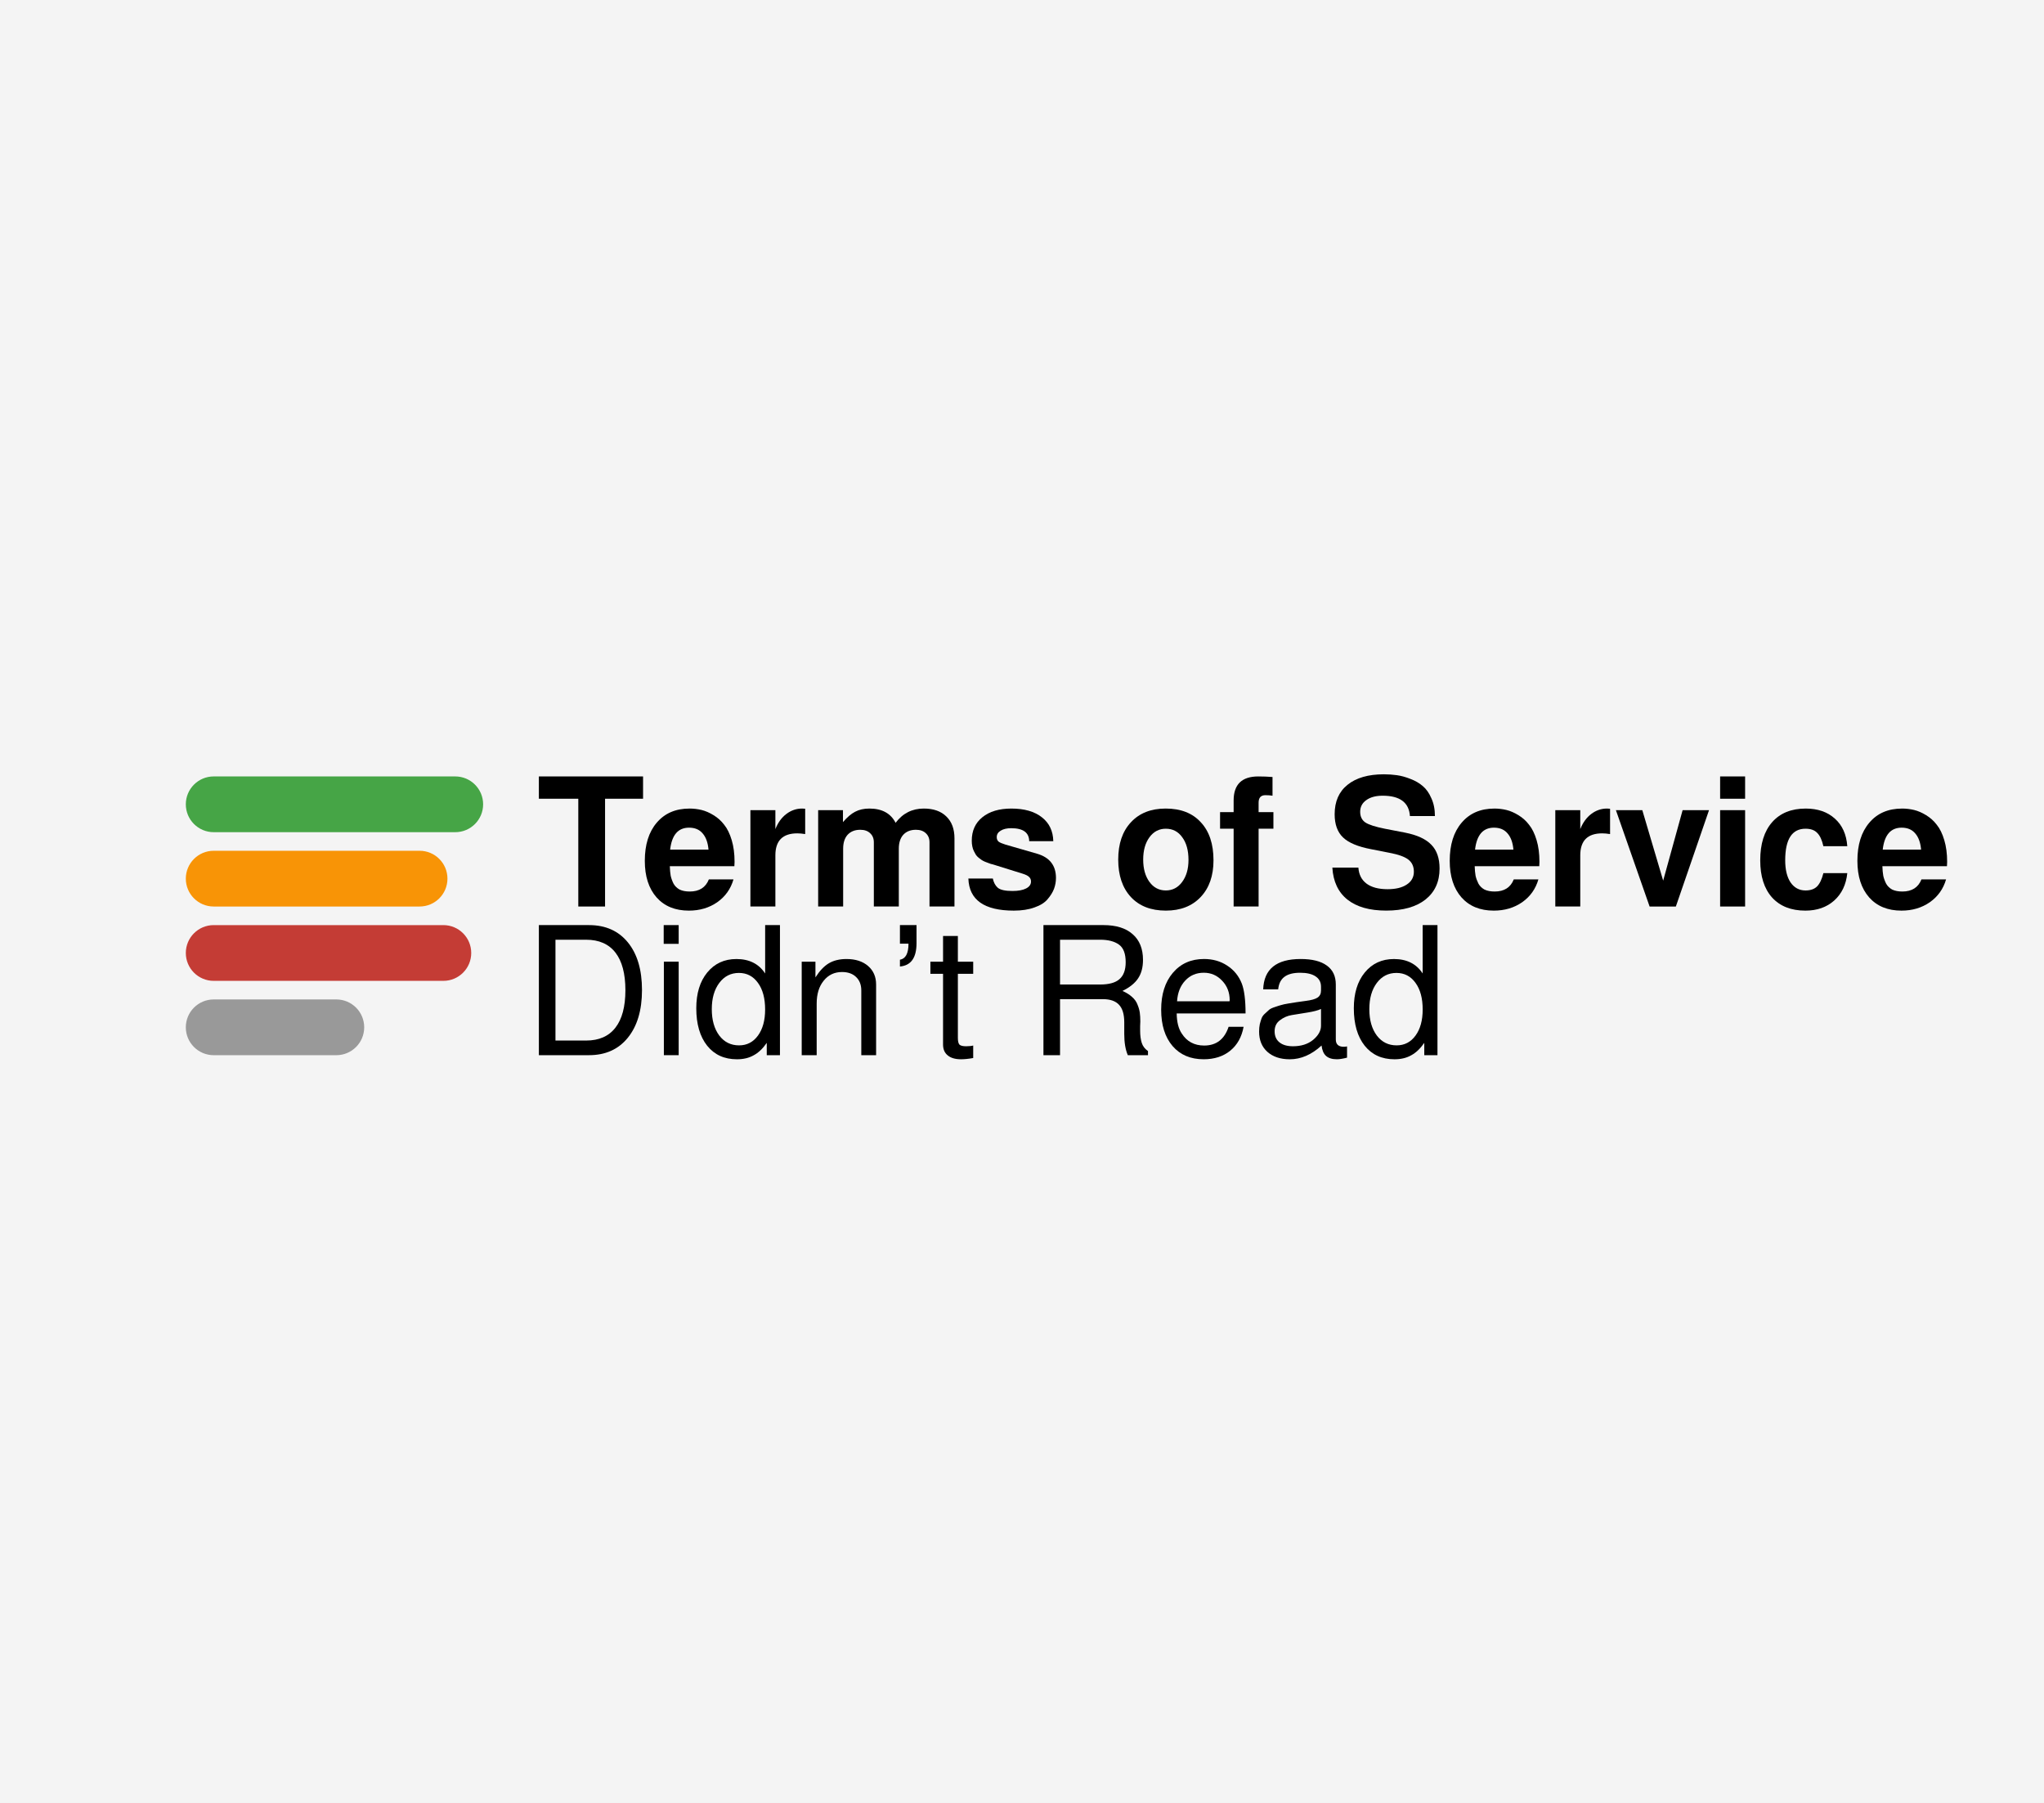
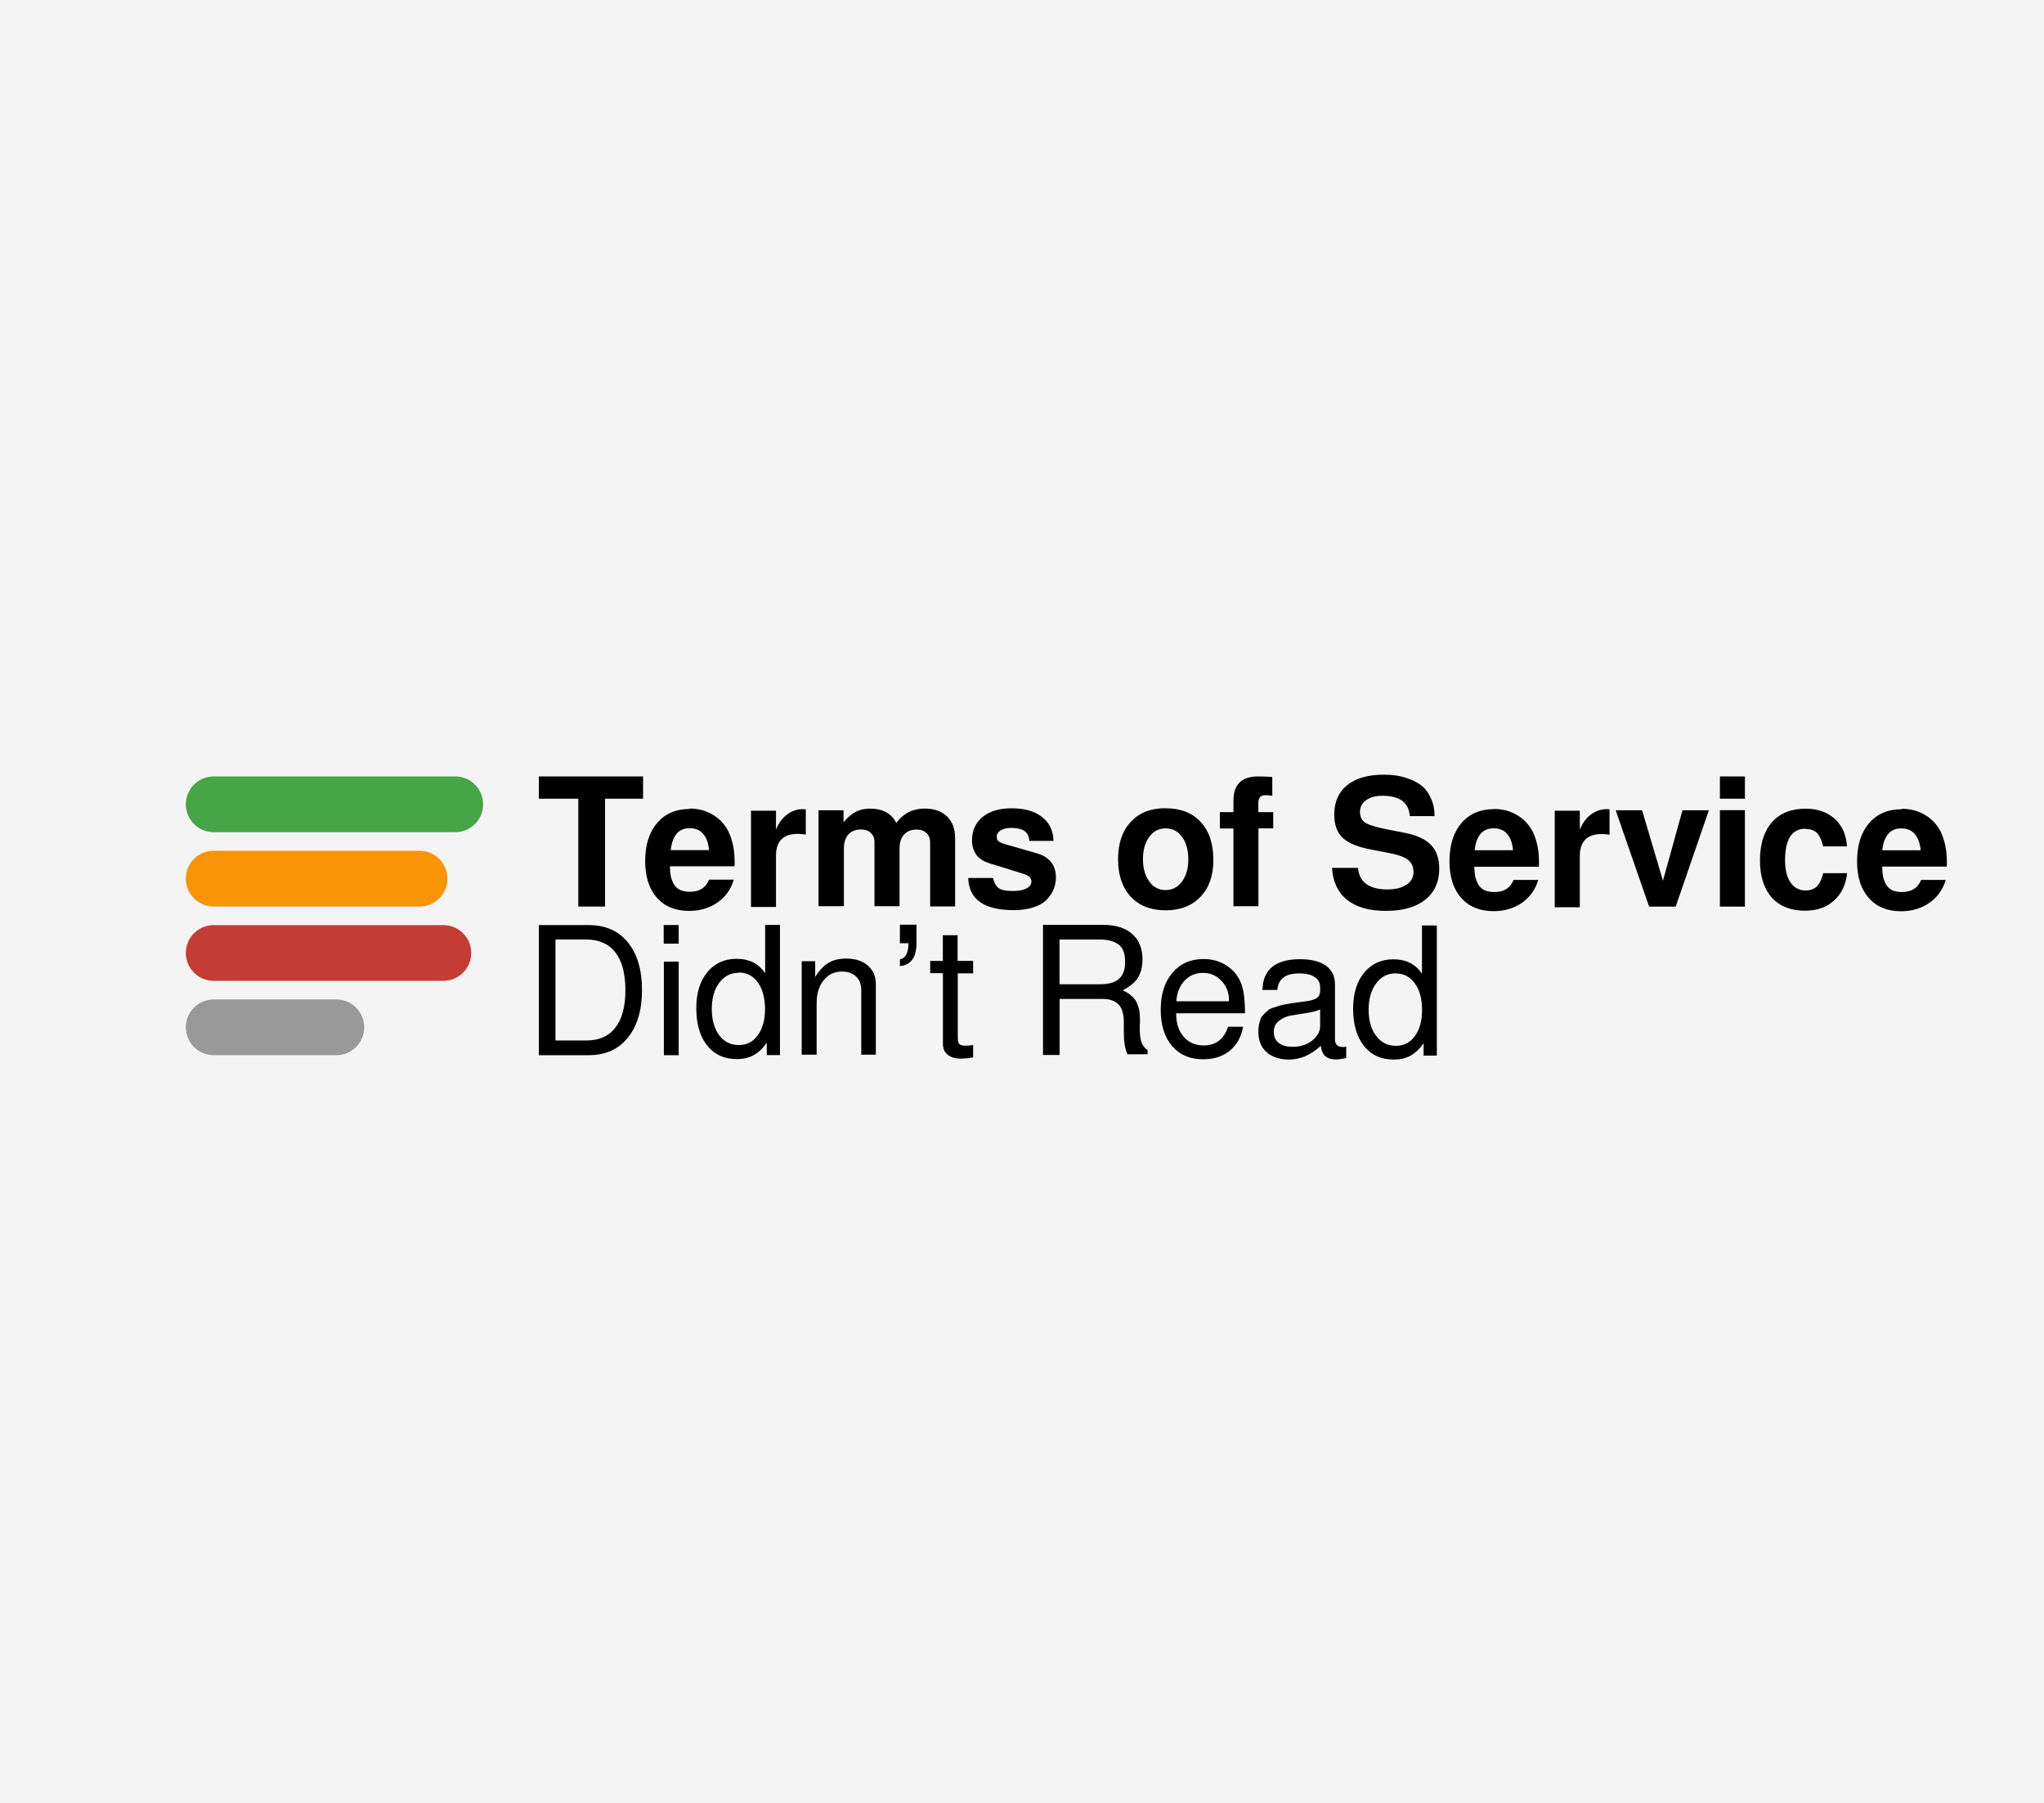
<svg xmlns="http://www.w3.org/2000/svg" xmlns:xlink="http://www.w3.org/1999/xlink" width="220" height="194">
  <defs>
    <radialGradient xlink:href="#a" cx="198.1" cy="329.221" fx="198.1" fy="329.221" r="198.1" gradientTransform="matrix(1 0 0 .379 0 204.579)" gradientUnits="userSpaceOnUse" spreadMethod="pad" />
    <linearGradient id="a">
      <stop offset="0" stop-color="#c8c8c8" stop-opacity="0" />
      <stop offset=".367" stop-color="#c8c8c8" stop-opacity="0" />
      <stop offset=".934" stop-color="#c8c8c8" stop-opacity=".196" />
      <stop offset="1" stop-color="#c8c8c8" stop-opacity=".196" />
    </linearGradient>
    <linearGradient id="b">
      <stop offset="0" stop-color="#c8c8c8" stop-opacity="0" />
      <stop offset=".367" stop-color="#c8c8c8" stop-opacity="0" />
      <stop offset=".934" stop-color="#c8c8c8" stop-opacity=".196" />
      <stop offset="1" stop-color="#c8c8c8" stop-opacity=".196" />
    </linearGradient>
    <radialGradient xlink:href="#b" id="c" gradientUnits="userSpaceOnUse" gradientTransform="matrix(.555 0 0 .49 -50 196.017)" spreadMethod="pad" cx="198.1" cy="329.221" fx="198.1" fy="329.221" r="198.1" />
  </defs>
-   <g>
-     <path fill="#fff" d="M0 0h220v194H0z" />
-     <path fill="url(#c)" d="M0 0h220v194H0z" />
-     <g transform="matrix(.25 0 0 .25 7.5 26.005)">
-       <rect width="128" height="24" x="50" y="230.221" rx="12" ry="12" fill="#46a546" />
-       <rect ry="12" rx="12" y="262.221" x="50" height="24" width="112.64" fill="#f89406" />
-       <rect width="122.88" height="24" x="50" y="294.221" rx="12" ry="12" fill="#c43c35" />
-       <rect ry="12" rx="12" y="326.221" x="50" height="24" width="76.8" fill="#999" />
-     </g>
-     <g style="line-height:90%" font-size="19.202" letter-spacing="0" word-spacing="0" font-family="FreeSans">
-       <path style="line-height:90%;-inkscape-font-specification:FreeSans Bold" d="M58 113.56v-14h5.396c1.78 0 3.174.622 4.186 1.863 1.01 1.242 1.517 2.95 1.517 5.127 0 2.177-.513 3.892-1.537 5.147-1.012 1.24-2.4 1.862-4.167 1.862H58m1.786-1.575h3.302c1.383 0 2.433-.46 3.15-1.383.717-.922 1.075-2.266 1.075-4.032 0-1.78-.358-3.13-1.075-4.052-.717-.922-1.767-1.383-3.15-1.383h-3.302v10.85" font-weight="bold" />
-       <path style="line-height:90%;-inkscape-font-specification:FreeSans" d="M73.048 103.497v10.062h-1.594v-10.063h1.594m0-3.936v2.017h-1.613V99.56h1.613" />
-       <path style="line-height:90%;-inkscape-font-specification:FreeSans" d="M83.948 99.56v14h-1.42v-1.326c-.436.627-.91 1.076-1.422 1.344-.5.282-1.094.423-1.786.423-1.357 0-2.426-.486-3.206-1.46-.78-.984-1.172-2.328-1.172-4.03 0-1.6.39-2.88 1.172-3.84.793-.974 1.843-1.46 3.15-1.46 1.38 0 2.412.518 3.09 1.555V99.56h1.594m-4.416 5.147c-.87 0-1.575.358-2.113 1.075s-.807 1.658-.807 2.823c0 1.178.27 2.125.806 2.842.537.704 1.247 1.056 2.13 1.056.846 0 1.524-.352 2.036-1.056.512-.704.768-1.64.768-2.804 0-1.203-.256-2.157-.768-2.86-.512-.718-1.197-1.076-2.054-1.076" />
-       <path style="line-height:90%;-inkscape-font-specification:FreeSans" d="M86.288 103.497h1.48v1.69c.447-.704.927-1.21 1.44-1.517.524-.307 1.158-.46 1.9-.46.973 0 1.747.25 2.323.748.578.5.866 1.165.866 1.997v7.604h-1.594v-6.97c0-.603-.186-1.083-.557-1.44-.37-.36-.877-.54-1.517-.54-.82 0-1.48.315-1.978.942-.5.614-.75 1.434-.75 2.458v5.55H86.29v-10.063" />
-       <path style="line-height:90%;-inkscape-font-specification:FreeSans" d="M96.862 99.56h1.786v1.94c0 1.575-.596 2.413-1.786 2.516v-.73c.614-.102.92-.678.92-1.728h-.92V99.56" />
-       <path style="line-height:90%;-inkscape-font-specification:FreeSans" d="M104.748 103.497v1.306h-1.65v6.894c0 .358.056.6.172.73.128.114.364.172.71.172.32 0 .576-.027.768-.078v1.344c-.5.09-.934.135-1.306.135-.627 0-1.107-.14-1.44-.422-.333-.268-.5-.66-.5-1.17v-7.605h-1.362v-1.306h1.363v-2.765h1.594v2.765h1.65" />
-       <path style="line-height:90%;-inkscape-font-specification:FreeSans" d="M120.814 106.646c.41.18.75.39 1.018.634.282.243.48.518.595.826.128.307.212.595.25.864.038.27.058.59.058.96 0 .115-.006.282-.02.5v.48c0 .524.058.966.173 1.324.115.36.34.653.672.883v.442h-2.17c-.256-.59-.384-1.35-.384-2.286v-1.248c0-.858-.185-1.485-.556-1.882-.372-.41-.954-.614-1.748-.614h-4.608v6.03h-1.786v-14h6.452c1.37 0 2.42.327 3.15.98.74.64 1.113 1.562 1.113 2.765 0 .794-.173 1.453-.52 1.978-.344.525-.908.98-1.69 1.363m.347-3.09c0-.923-.243-1.557-.73-1.902-.486-.346-1.158-.52-2.016-.52h-4.32v4.82h4.32c.947 0 1.64-.19 2.074-.575.448-.385.672-.993.672-1.825" />
-       <path style="line-height:90%;-inkscape-font-specification:FreeSans" d="M134.062 109.066h-7.412c.013.922.192 1.638.537 2.15.55.87 1.357 1.306 2.42 1.306 1.306 0 2.183-.672 2.63-2.016h1.614c-.204 1.1-.684 1.96-1.44 2.573-.755.614-1.71.92-2.86.92-1.41 0-2.523-.473-3.342-1.42-.82-.96-1.23-2.266-1.23-3.917 0-1.652.417-2.97 1.25-3.956.844-1 1.964-1.498 3.36-1.498.947 0 1.78.236 2.496.71.73.473 1.254 1.12 1.575 1.94.267.703.402 1.772.402 3.206m-7.374-1.306h5.646c.012-.026.02-.064.02-.115 0-.832-.27-1.53-.808-2.093-.537-.576-1.197-.864-1.978-.864-.806 0-1.472.28-1.997.845-.523.55-.818 1.293-.882 2.227" />
-       <path style="line-height:90%;-inkscape-font-specification:FreeSans" d="M135.96 106.474c.077-2.177 1.42-3.265 4.033-3.265 1.242 0 2.182.236 2.823.71.64.46.96 1.14.96 2.035v5.914c0 .524.288.787.864.787.115 0 .23-.013.345-.04v1.21c-.448.116-.813.174-1.094.174-.51 0-.902-.12-1.17-.364-.256-.23-.417-.602-.48-1.114-1.076.986-2.215 1.48-3.418 1.48-1.012 0-1.818-.27-2.42-.808-.59-.537-.883-1.26-.883-2.17 0-.294.024-.563.076-.806.064-.243.128-.454.192-.634.076-.192.204-.365.384-.518.18-.167.326-.3.44-.403.13-.103.334-.2.616-.288.294-.103.518-.173.672-.212.153-.05.422-.108.806-.172.384-.063.666-.108.845-.134l.96-.134c.63-.077 1.064-.2 1.307-.365.243-.167.365-.416.365-.75v-.42c0-.488-.2-.86-.595-1.115-.384-.256-.935-.384-1.652-.384-.742 0-1.306.147-1.69.44-.384.283-.608.73-.672 1.346h-1.613m3.207 6.125c.883 0 1.607-.23 2.17-.692.563-.474.845-.98.845-1.517v-1.804c-.32.153-.807.28-1.46.384-.64.102-1.196.192-1.67.27-.474.075-.903.26-1.287.556-.384.28-.576.678-.576 1.19 0 .512.172.91.518 1.19.345.282.832.423 1.46.423" />
-       <path style="line-height:90%;-inkscape-font-specification:FreeSans" d="M154.718 99.56v14h-1.42v-1.326c-.436.627-.91 1.076-1.42 1.344-.5.282-1.096.423-1.787.423-1.356 0-2.425-.486-3.206-1.46-.78-.984-1.17-2.328-1.17-4.03 0-1.6.39-2.88 1.17-3.84.794-.974 1.843-1.46 3.15-1.46 1.382 0 2.412.518 3.09 1.555V99.56h1.594m-4.416 5.147c-.87 0-1.575.358-2.112 1.075-.538.717-.807 1.658-.807 2.823 0 1.178.27 2.125.807 2.842.537.704 1.248 1.056 2.13 1.056.846 0 1.525-.352 2.037-1.056.512-.704.768-1.64.768-2.804 0-1.203-.256-2.157-.768-2.86-.512-.718-1.197-1.076-2.055-1.076" />
-     </g>
-     <g style="line-height:90%" font-size="19.202" letter-spacing="0" word-spacing="0" font-family="FreeSans" font-weight="bold">
-       <path style="line-height:90%;-inkscape-font-specification:FreeSans Bold" d="M65.124 85.96v11.6h-2.88v-11.6H58v-2.4h11.214v2.4h-4.09" />
-       <path style="line-height:90%;-inkscape-font-specification:FreeSans Bold" d="M74.205 87.017c.448 0 .883.052 1.306.154.423.103.852.29 1.287.558.448.27.832.614 1.152 1.037.332.41.6.96.806 1.65.204.68.307 1.46.307 2.344 0 .152-.007.306-.02.46h-6.95c.013.396.045.742.096 1.036.063.282.165.564.306.845.154.27.37.48.653.635.293.14.658.21 1.093.21 1.024 0 1.71-.434 2.055-1.305h2.65c-.295 1.024-.877 1.844-1.748 2.458-.87.602-1.888.903-3.053.903-1.472 0-2.63-.473-3.475-1.42-.845-.96-1.268-2.272-1.268-3.937 0-1.74.43-3.11 1.287-4.11.86-1.01 2.03-1.516 3.515-1.516m2.054 4.417c-.065-.756-.276-1.338-.634-1.748-.346-.41-.832-.614-1.46-.614-1.177 0-1.856.787-2.035 2.362h4.13" />
-       <path style="line-height:90%;-inkscape-font-specification:FreeSans Bold" d="M80.768 87.19h2.688v2.036c.28-.705.678-1.25 1.19-1.633.512-.384 1.076-.576 1.69-.576.115 0 .224.006.327.02v2.726c-.32-.05-.602-.077-.845-.077-1.575 0-2.362.788-2.362 2.362v5.51h-2.688V87.19" />
-       <path style="line-height:90%;-inkscape-font-specification:FreeSans Bold" d="M88.06 87.19h2.67v1.287c.448-.525.883-.896 1.305-1.114.436-.23.948-.346 1.536-.346 1.358 0 2.3.512 2.824 1.536.768-1.024 1.78-1.536 3.034-1.536 1.037 0 1.843.282 2.42.845.588.563.883 1.35.883 2.362v7.335h-2.688v-6.914c0-.41-.134-.736-.403-.98-.257-.242-.61-.364-1.057-.364-.576 0-1.03.18-1.363.538-.32.358-.48.858-.48 1.498v6.22h-2.688v-6.912c0-.41-.135-.736-.404-.98-.256-.242-.608-.364-1.056-.364-.576 0-1.03.18-1.363.538-.32.358-.48.858-.48 1.498v6.22h-2.69V87.19" />
-       <path style="line-height:90%;-inkscape-font-specification:FreeSans Bold" d="M106.86 94.544c.09.436.27.768.538 1 .28.23.806.344 1.574.344.627 0 1.114-.09 1.46-.268.358-.18.537-.43.537-.75 0-.204-.07-.37-.212-.498-.128-.128-.36-.244-.69-.346l-3.208-1c-.013 0-.09-.018-.23-.056-.14-.05-.244-.09-.308-.115-.05-.026-.153-.064-.307-.116-.154-.065-.275-.13-.365-.193-.077-.064-.18-.14-.307-.23-.128-.102-.23-.21-.307-.326-.064-.115-.135-.243-.21-.383-.078-.154-.136-.327-.174-.52-.04-.19-.058-.396-.058-.613 0-1.063.378-1.9 1.133-2.516.768-.627 1.81-.94 3.13-.94 1.395 0 2.49.313 3.283.94.794.615 1.204 1.472 1.23 2.573h-2.593c-.013-.933-.66-1.4-1.94-1.4-.473 0-.85.09-1.132.268-.282.167-.423.397-.423.692 0 .204.064.364.192.48.128.102.378.21.75.326l3.398.98c1.357.396 2.035 1.267 2.035 2.61 0 .398-.07.788-.21 1.172-.142.37-.372.743-.692 1.114-.307.37-.775.665-1.402.883-.627.23-1.37.346-2.227.346-3.188 0-4.82-1.15-4.897-3.456h2.63" />
-       <path style="line-height:90%;-inkscape-font-specification:FreeSans Bold" d="M125.466 87.017c1.626 0 2.887.493 3.783 1.48.908.972 1.362 2.335 1.362 4.09 0 1.663-.46 2.98-1.383 3.954-.922.974-2.17 1.46-3.745 1.46-1.6 0-2.854-.486-3.763-1.46-.91-.984-1.364-2.328-1.364-4.03 0-1.704.455-3.04 1.364-4.014.91-.986 2.157-1.48 3.744-1.48m.02 2.17c-.73 0-1.32.308-1.767.923-.45.613-.673 1.413-.673 2.4 0 .985.224 1.785.672 2.4.447.614 1.035.92 1.765.92.717 0 1.3-.3 1.747-.902.46-.614.692-1.408.692-2.38 0-1.025-.224-1.838-.672-2.44-.436-.614-1.024-.92-1.767-.92" />
-       <path style="line-height:90%;-inkscape-font-specification:FreeSans Bold" d="M137.06 87.4v1.787h-1.594v8.372h-2.688v-8.373h-1.46V87.4h1.46v-1.247c0-1.728.883-2.592 2.65-2.592.525 0 1.037.02 1.536.06v2.015c-.23-.04-.487-.058-.768-.058-.487 0-.73.27-.73.807V87.4h1.594" />
-       <path style="line-height:90%;-inkscape-font-specification:FreeSans Bold" d="M154.444 87.824h-2.69c-.1-1.46-1.08-2.19-2.937-2.19-.742 0-1.33.16-1.766.48-.434.308-.652.724-.652 1.25 0 .51.186.895.557 1.15.37.244 1.07.468 2.093.673l2.19.423c1.292.256 2.233.69 2.822 1.305.588.602.883 1.453.883 2.554 0 1.42-.506 2.534-1.517 3.34-1.01.794-2.42 1.19-4.224 1.19-1.793 0-3.188-.396-4.186-1.19-.986-.794-1.524-1.94-1.613-3.437h2.803c.05.755.346 1.33.883 1.728.537.398 1.292.596 2.265.596.87 0 1.555-.166 2.055-.5.512-.332.768-.792.768-1.38 0-.565-.2-1-.595-1.307-.397-.308-1.076-.55-2.036-.73l-1.958-.385c-1.422-.27-2.434-.69-3.035-1.267-.602-.576-.903-1.408-.903-2.496 0-1.37.46-2.426 1.383-3.168.934-.756 2.24-1.133 3.917-1.133.486 0 .954.033 1.402.097.46.064.947.198 1.46.403.51.192.953.448 1.324.768.37.307.678.742.922 1.306.256.55.384 1.19.384 1.92" />
-       <path style="line-height:90%;-inkscape-font-specification:FreeSans Bold" d="M160.837 87.017c.448 0 .883.052 1.306.154.422.103.85.29 1.286.558.447.27.83.614 1.15 1.037.334.41.603.96.808 1.65.205.68.307 1.46.307 2.344 0 .152-.006.306-.02.46h-6.95c.013.396.045.742.096 1.036.065.282.167.564.308.845.154.27.37.48.653.635.295.14.66.21 1.095.21 1.025 0 1.71-.434 2.055-1.305h2.65c-.295 1.024-.877 1.844-1.747 2.458-.87.602-1.89.903-3.054.903-1.473 0-2.63-.473-3.476-1.42-.845-.96-1.267-2.272-1.267-3.937 0-1.74.428-3.11 1.286-4.11.858-1.01 2.03-1.516 3.514-1.516m2.055 4.417c-.064-.756-.276-1.338-.634-1.748-.346-.41-.832-.614-1.46-.614-1.177 0-1.855.787-2.035 2.362h4.13" />
-       <path style="line-height:90%;-inkscape-font-specification:FreeSans Bold" d="M167.4 87.19h2.688v2.036c.282-.705.68-1.25 1.19-1.633.513-.384 1.076-.576 1.69-.576.115 0 .224.006.327.02v2.726c-.32-.05-.602-.077-.845-.077-1.575 0-2.362.788-2.362 2.362v5.51H167.4V87.19" />
-       <path style="line-height:90%;-inkscape-font-specification:FreeSans Bold" d="M180.374 97.56h-2.823l-3.628-10.37h2.842l2.246 7.585 2.093-7.585h2.842l-3.57 10.37" />
-       <path style="line-height:90%;-inkscape-font-specification:FreeSans Bold" d="M187.83 87.19v10.37h-2.69V87.19h2.69m0-3.63v2.4h-2.69v-2.4h2.69" />
-       <path style="line-height:90%;-inkscape-font-specification:FreeSans Bold" d="M194.335 89.187c-1.46 0-2.19 1.133-2.19 3.4 0 1.01.193 1.804.577 2.38.396.576.934.864 1.613.864.524 0 .934-.14 1.228-.422.295-.294.525-.774.692-1.44h2.573c-.128 1.242-.602 2.228-1.42 2.957-.808.717-1.838 1.076-3.093 1.076-1.536 0-2.733-.473-3.59-1.42-.845-.948-1.268-2.28-1.268-3.994 0-1.767.43-3.136 1.287-4.11.858-.972 2.06-1.46 3.61-1.46 1.293 0 2.336.36 3.13 1.077.806.716 1.254 1.71 1.344 2.976h-2.573c-.154-.68-.378-1.16-.672-1.44-.282-.296-.698-.443-1.248-.443" />
-       <path style="line-height:90%;-inkscape-font-specification:FreeSans Bold" d="M204.716 87.017c.448 0 .883.052 1.305.154.424.103.853.29 1.288.558.448.27.832.614 1.152 1.037.333.41.602.96.806 1.65.205.68.308 1.46.308 2.344 0 .152-.006.306-.02.46h-6.95c.012.396.044.742.096 1.036.064.282.166.564.307.845.153.27.37.48.653.635.294.14.66.21 1.094.21 1.024 0 1.71-.434 2.055-1.305h2.65c-.296 1.024-.878 1.844-1.75 2.458-.87.602-1.887.903-3.052.903-1.472 0-2.63-.473-3.475-1.42-.845-.96-1.268-2.272-1.268-3.937 0-1.74.43-3.11 1.287-4.11.857-1.01 2.03-1.516 3.514-1.516m2.054 4.417c-.064-.756-.275-1.338-.633-1.748-.346-.41-.832-.614-1.46-.614-1.177 0-1.856.787-2.035 2.362h4.128" />
-     </g>
+   <path fill="#fff" d="M0 0h220v194H0z" />
+   <path fill="url(#c)" d="M0 0h220v194H0z" />
+   <g transform="matrix(.25 0 0 .25 7.5 26.005)">
+     <rect width="128" height="24" x="50" y="230.221" rx="12" ry="12" fill="#46a546" />
+     <rect ry="12" rx="12" y="262.221" x="50" height="24" width="112.64" fill="#f89406" />
+     <rect width="122.88" height="24" x="50" y="294.221" rx="12" ry="12" fill="#c43c35" />
+     <rect ry="12" rx="12" y="326.221" x="50" height="24" width="76.8" fill="#999" />
  </g>
+   <g style="line-height:90%" font-size="19.202" letter-spacing="0" word-spacing="0" font-family="FreeSans">
+     <path style="line-height:90%;-inkscape-font-specification:FreeSans Bold" d="M58 113.56v-14h5.396c1.78 0 3.174.622 4.186 1.863 1.01 1.242 1.517 2.95 1.517 5.127 0 2.177-.52 3.892-1.54 5.147-1.01 1.24-2.4 1.862-4.17 1.862H58m1.786-1.58h3.302c1.383 0 2.433-.46 3.15-1.39.717-.92 1.075-2.27 1.075-4.03 0-1.78-.358-3.13-1.075-4.06-.717-.92-1.767-1.39-3.15-1.39h-3.302v10.85" font-weight="bold" />
+     <path style="line-height:90%;-inkscape-font-specification:FreeSans" d="M73.048 103.497v10.062h-1.594v-10.07h1.594m0-3.94v2.01h-1.613v-2.01h1.613m10.9 0v14h-1.42v-1.33c-.436.62-.91 1.07-1.422 1.34-.5.28-1.094.42-1.786.42-1.357 0-2.426-.48-3.206-1.46-.78-.98-1.172-2.32-1.172-4.03 0-1.6.39-2.88 1.172-3.84.793-.97 1.843-1.46 3.15-1.46 1.38 0 2.412.52 3.09 1.56v-5.21h1.594m-4.416 5.15c-.87 0-1.575.35-2.113 1.07s-.81 1.66-.81 2.82c0 1.18.27 2.12.8 2.84.53.7 1.24 1.05 2.13 1.05.84 0 1.52-.35 2.03-1.06s.77-1.64.77-2.81c0-1.2-.26-2.16-.77-2.86-.51-.72-1.2-1.08-2.06-1.08m6.75-1.21h1.48v1.69c.44-.71.92-1.21 1.44-1.52.52-.31 1.16-.46 1.9-.46.97 0 1.74.25 2.32.75.58.5.87 1.16.87 1.99v7.61H92.7v-6.97c0-.61-.185-1.09-.556-1.44-.37-.36-.877-.54-1.517-.54-.82 0-1.48.31-1.98.94-.5.61-.75 1.43-.75 2.46v5.55h-1.61v-10.06m10.573-3.93h1.785v1.94c0 1.57-.596 2.41-1.786 2.51v-.73c.61-.1.92-.68.92-1.73h-.92v-1.99m7.88 3.93v1.3h-1.65v6.89c0 .36.05.6.17.73.13.11.36.17.71.17.32 0 .57-.03.77-.08v1.34c-.5.09-.94.13-1.31.13-.63 0-1.11-.14-1.44-.43-.34-.27-.5-.66-.5-1.17v-7.6h-1.37v-1.31h1.36v-2.77h1.59v2.76h1.65m16.07 3.15c.41.18.75.39 1.02.64.28.24.48.51.59.82.12.3.21.59.25.86.03.27.05.59.05.96 0 .11 0 .28-.02.5v.48c0 .52.06.96.17 1.32.11.36.34.65.67.88v.44h-2.17c-.26-.59-.39-1.35-.39-2.29V110c0-.86-.18-1.484-.55-1.88-.38-.41-.96-.615-1.75-.615h-4.61v6.03h-1.79v-14h6.45c1.37 0 2.42.325 3.15.98.74.64 1.11 1.56 1.11 2.763 0 .794-.18 1.453-.52 1.98-.35.524-.91.98-1.69 1.362m.34-3.09c0-.922-.24-1.556-.73-1.9-.48-.346-1.15-.52-2.01-.52h-4.32v4.82h4.32c.94 0 1.64-.19 2.07-.575.44-.384.67-.992.67-1.824m12.9 5.52h-7.41c.01.92.19 1.64.54 2.15.55.87 1.36 1.31 2.42 1.31 1.31 0 2.19-.67 2.63-2.01h1.62c-.2 1.1-.68 1.96-1.44 2.58-.75.61-1.71.92-2.86.92-1.41 0-2.52-.47-3.34-1.42-.82-.96-1.23-2.27-1.23-3.92s.42-2.97 1.25-3.95c.84-1 1.96-1.5 3.36-1.5.95 0 1.78.24 2.49.71.73.47 1.25 1.12 1.57 1.94.27.7.4 1.77.4 3.21m-7.38-1.31h5.64c.01-.02.02-.06.02-.11 0-.83-.27-1.53-.81-2.09-.54-.57-1.2-.86-1.98-.86-.81 0-1.47.28-2 .85-.52.55-.82 1.3-.88 2.23m9.27-1.28c.07-2.18 1.42-3.27 4.03-3.27 1.24 0 2.18.24 2.82.71.64.46.96 1.14.96 2.04v5.91c0 .53.29.79.86.79.12 0 .23-.01.35-.04v1.21c-.45.12-.81.17-1.09.17-.51 0-.9-.12-1.17-.36-.25-.23-.42-.6-.48-1.11-1.07.99-2.21 1.48-3.42 1.48-1.01 0-1.82-.27-2.42-.8-.59-.54-.88-1.26-.88-2.17 0-.29.02-.56.07-.81.06-.24.13-.45.19-.63.07-.19.2-.36.38-.52.18-.17.32-.3.44-.4.13-.1.33-.2.61-.28.29-.1.52-.17.67-.21.15-.05.42-.11.81-.17.38-.06.66-.11.84-.13l.96-.13c.63-.07 1.06-.2 1.31-.36.24-.17.37-.42.37-.75v-.42c0-.49-.2-.86-.6-1.11-.38-.26-.94-.38-1.65-.38-.74 0-1.31.14-1.69.44-.39.28-.61.73-.67 1.34h-1.61m3.21 6.12c.88 0 1.61-.23 2.17-.69.56-.48.84-.98.84-1.52v-1.81c-.32.15-.8.28-1.46.38l-1.67.27c-.47.08-.9.26-1.28.56-.38.28-.58.68-.58 1.19 0 .51.17.91.52 1.19.35.28.83.42 1.46.42m15.57-13.05v14h-1.42v-1.33c-.44.62-.91 1.07-1.42 1.34-.5.28-1.1.42-1.79.42-1.36 0-2.43-.48-3.21-1.46-.78-.98-1.17-2.32-1.17-4.03 0-1.6.39-2.88 1.17-3.84.8-.97 1.85-1.46 3.15-1.46 1.38 0 2.41.52 3.09 1.56v-5.2h1.6m-4.42 5.15c-.87 0-1.58.36-2.11 1.08-.54.72-.81 1.66-.81 2.82 0 1.18.27 2.13.81 2.84s1.25 1.06 2.13 1.06c.85 0 1.53-.35 2.04-1.05.51-.7.77-1.64.77-2.8 0-1.2-.26-2.16-.77-2.86-.51-.72-1.2-1.08-2.06-1.08" />
+   </g>
+   <path style="line-height:90%;-inkscape-font-specification:FreeSans Bold" d="M65.124 85.96v11.6h-2.88v-11.6H58v-2.4h11.214v2.4h-4.09m9.08 1.057c.45 0 .884.052 1.307.154.43.11.86.29 1.29.56.45.27.83.62 1.15 1.04.34.41.6.96.81 1.65.21.68.31 1.46.31 2.35 0 .16 0 .31-.02.46H72.1c.012.4.044.75.095 1.04.063.28.165.57.306.85.16.27.37.48.66.64.3.14.66.21 1.1.21 1.03 0 1.71-.43 2.06-1.3h2.65c-.29 1.03-.88 1.85-1.75 2.46-.87.6-1.89.9-3.05.9-1.47 0-2.63-.47-3.47-1.42-.84-.96-1.26-2.27-1.26-3.93 0-1.74.43-3.11 1.29-4.11.86-1.01 2.03-1.51 3.52-1.51m2.06 4.42c-.06-.75-.27-1.33-.63-1.74-.34-.41-.83-.61-1.46-.61-1.18 0-1.85.79-2.03 2.36h4.13m4.51-4.24h2.69v2.04c.28-.71.68-1.25 1.19-1.63.51-.39 1.08-.58 1.69-.58.12 0 .23.01.33.02v2.72c-.32-.05-.6-.08-.85-.08-1.58 0-2.36.79-2.36 2.36v5.51h-2.69V87.2m7.29 0h2.67v1.286c.45-.525.89-.896 1.31-1.114.44-.23.95-.346 1.54-.346 1.36 0 2.3.51 2.83 1.533.77-1.03 1.78-1.54 3.03-1.54 1.04 0 1.84.28 2.42.84.59.56.88 1.35.88 2.36v7.33h-2.69v-6.92c0-.41-.13-.74-.4-.98-.25-.25-.61-.37-1.05-.37-.58 0-1.03.18-1.36.54-.32.35-.48.85-.48 1.49v6.22h-2.7v-6.91c0-.41-.13-.74-.4-.98-.25-.25-.61-.37-1.05-.37-.58 0-1.03.18-1.36.54-.32.36-.48.86-.48 1.5v6.22H88.1V87.19m18.8 7.354c.09.436.27.768.54 1 .28.23.803.344 1.57.344.63 0 1.116-.09 1.46-.268.36-.18.54-.43.54-.75 0-.204-.07-.37-.215-.498-.13-.128-.36-.244-.69-.346l-3.21-1c-.014 0-.09-.018-.23-.056-.14-.05-.245-.09-.31-.115-.05-.026-.152-.064-.306-.116-.15-.07-.28-.13-.37-.2-.07-.07-.18-.14-.3-.23-.13-.1-.23-.21-.31-.33-.07-.12-.14-.25-.21-.39-.08-.16-.14-.33-.18-.52-.04-.19-.06-.4-.06-.62 0-1.07.38-1.9 1.13-2.52.77-.63 1.81-.94 3.13-.94 1.4 0 2.49.31 3.28.94.79.61 1.2 1.47 1.23 2.57h-2.61c-.01-.93-.66-1.4-1.94-1.4-.47 0-.85.09-1.13.27-.28.16-.43.39-.43.69 0 .2.06.36.19.48.13.1.38.21.75.32l3.4.98c1.35.4 2.03 1.27 2.03 2.61 0 .4-.07.79-.21 1.17-.14.37-.37.74-.69 1.11-.31.37-.78.66-1.41.88-.63.23-1.37.34-2.23.34-3.19 0-4.82-1.15-4.9-3.46h2.63m18.62-7.5c1.62 0 2.88.49 3.78 1.48.9.97 1.36 2.33 1.36 4.09 0 1.66-.46 2.98-1.38 3.95-.93.97-2.17 1.46-3.75 1.46-1.6 0-2.85-.49-3.76-1.46-.91-.99-1.37-2.33-1.37-4.03 0-1.71.45-3.04 1.36-4.02.91-.99 2.15-1.48 3.74-1.48m.02 2.17c-.73 0-1.32.31-1.77.92-.45.62-.67 1.42-.67 2.4s.23 1.79.68 2.4c.45.62 1.03.92 1.76.92.72 0 1.3-.3 1.75-.9.46-.61.69-1.41.69-2.38 0-1.02-.22-1.84-.67-2.44-.44-.61-1.02-.92-1.77-.92m11.58-1.79v1.79h-1.59v8.38h-2.69v-8.37h-1.46V87.4h1.46v-1.247c0-1.728.88-2.592 2.65-2.592.52 0 1.03.02 1.53.06v2.02c-.23-.04-.49-.06-.77-.06-.48 0-.73.27-.73.81v1.01h1.6m17.39.43h-2.69c-.1-1.46-1.08-2.19-2.94-2.19-.74 0-1.33.16-1.77.48-.44.31-.65.73-.65 1.25 0 .51.18.9.55 1.15.37.25 1.07.47 2.09.68l2.19.43c1.29.26 2.23.69 2.82 1.31.59.6.88 1.46.88 2.56 0 1.42-.51 2.53-1.52 3.34-1.01.79-2.42 1.19-4.22 1.19-1.79 0-3.19-.4-4.18-1.19-.99-.8-1.53-1.94-1.62-3.44h2.8c.05.75.35 1.33.88 1.73.53.39 1.29.59 2.26.59.87 0 1.56-.16 2.06-.5.51-.33.77-.79.77-1.38 0-.56-.2-1-.6-1.31-.4-.31-1.08-.55-2.04-.73l-1.96-.38c-1.42-.27-2.43-.69-3.03-1.26-.6-.57-.9-1.4-.9-2.49 0-1.37.46-2.42 1.39-3.17.93-.75 2.24-1.13 3.92-1.13.49 0 .95.03 1.4.1.46.07.95.2 1.46.4.51.19.96.45 1.33.77.37.31.68.74.92 1.31.25.55.38 1.19.38 1.92m6.39-.81c.44 0 .88.06 1.3.16.42.11.85.29 1.29.56.44.27.83.62 1.15 1.04.33.41.6.96.8 1.65.21.68.31 1.46.31 2.35 0 .15-.01.3-.02.46h-6.95c.01.39.05.74.1 1.03.06.28.17.56.31.85.16.27.37.48.66.63.3.14.66.21 1.1.21 1.03 0 1.71-.43 2.06-1.3h2.65c-.3 1.03-.88 1.85-1.75 2.46-.87.6-1.89.9-3.05.9-1.47 0-2.63-.47-3.48-1.42-.85-.96-1.27-2.27-1.27-3.94 0-1.74.43-3.11 1.28-4.11.86-1.01 2.03-1.51 3.51-1.51m2.05 4.42c-.06-.75-.28-1.34-.63-1.75-.35-.41-.84-.61-1.46-.61-1.18 0-1.86.79-2.04 2.36h4.13m4.5-4.25h2.69v2.04c.28-.7.68-1.25 1.19-1.63.51-.38 1.07-.58 1.69-.58.11 0 .22.01.32.02v2.73c-.32-.05-.6-.07-.84-.07-1.57 0-2.36.79-2.36 2.37v5.51h-2.7V87.2m12.98 10.37h-2.82l-3.6-10.37h2.84l2.25 7.584 2.1-7.584h2.84l-3.57 10.37m7.45-10.37v10.37h-2.69V87.19h2.69m0-3.63v2.4h-2.69v-2.4h2.69m6.51 5.627c-1.46 0-2.19 1.133-2.19 3.4 0 1.01.2 1.804.58 2.38.4.576.94.864 1.61.864.52 0 .93-.14 1.23-.42.29-.29.52-.77.69-1.44h2.57c-.13 1.24-.61 2.23-1.42 2.96-.81.72-1.84 1.08-3.1 1.08-1.53 0-2.73-.47-3.59-1.42-.84-.95-1.27-2.28-1.27-3.99 0-1.76.43-3.13 1.29-4.11.86-.97 2.06-1.46 3.61-1.46 1.29 0 2.34.36 3.13 1.08.81.72 1.25 1.71 1.34 2.98h-2.57c-.16-.68-.38-1.16-.67-1.44-.28-.29-.7-.44-1.25-.44m10.38-2.17c.45 0 .89.06 1.31.16.42.11.85.29 1.29.56.44.27.83.62 1.15 1.04.33.41.6.96.8 1.65.2.68.31 1.46.31 2.35 0 .16-.01.31-.02.46h-6.95c.01.4.04.75.09 1.04.06.28.16.57.31.85.15.27.37.48.65.64.29.14.66.21 1.09.21 1.02 0 1.71-.43 2.05-1.3h2.65c-.3 1.03-.88 1.85-1.75 2.46-.87.6-1.89.91-3.05.91-1.47 0-2.63-.47-3.47-1.42-.85-.96-1.27-2.27-1.27-3.94 0-1.74.43-3.11 1.29-4.11.86-1.01 2.03-1.51 3.51-1.51m2.05 4.42c-.07-.75-.28-1.34-.64-1.75-.35-.41-.83-.61-1.46-.61-1.18 0-1.86.79-2.04 2.36h4.13" font-size="19.202" letter-spacing="0" word-spacing="0" font-family="FreeSans" font-weight="bold" />
</svg>
